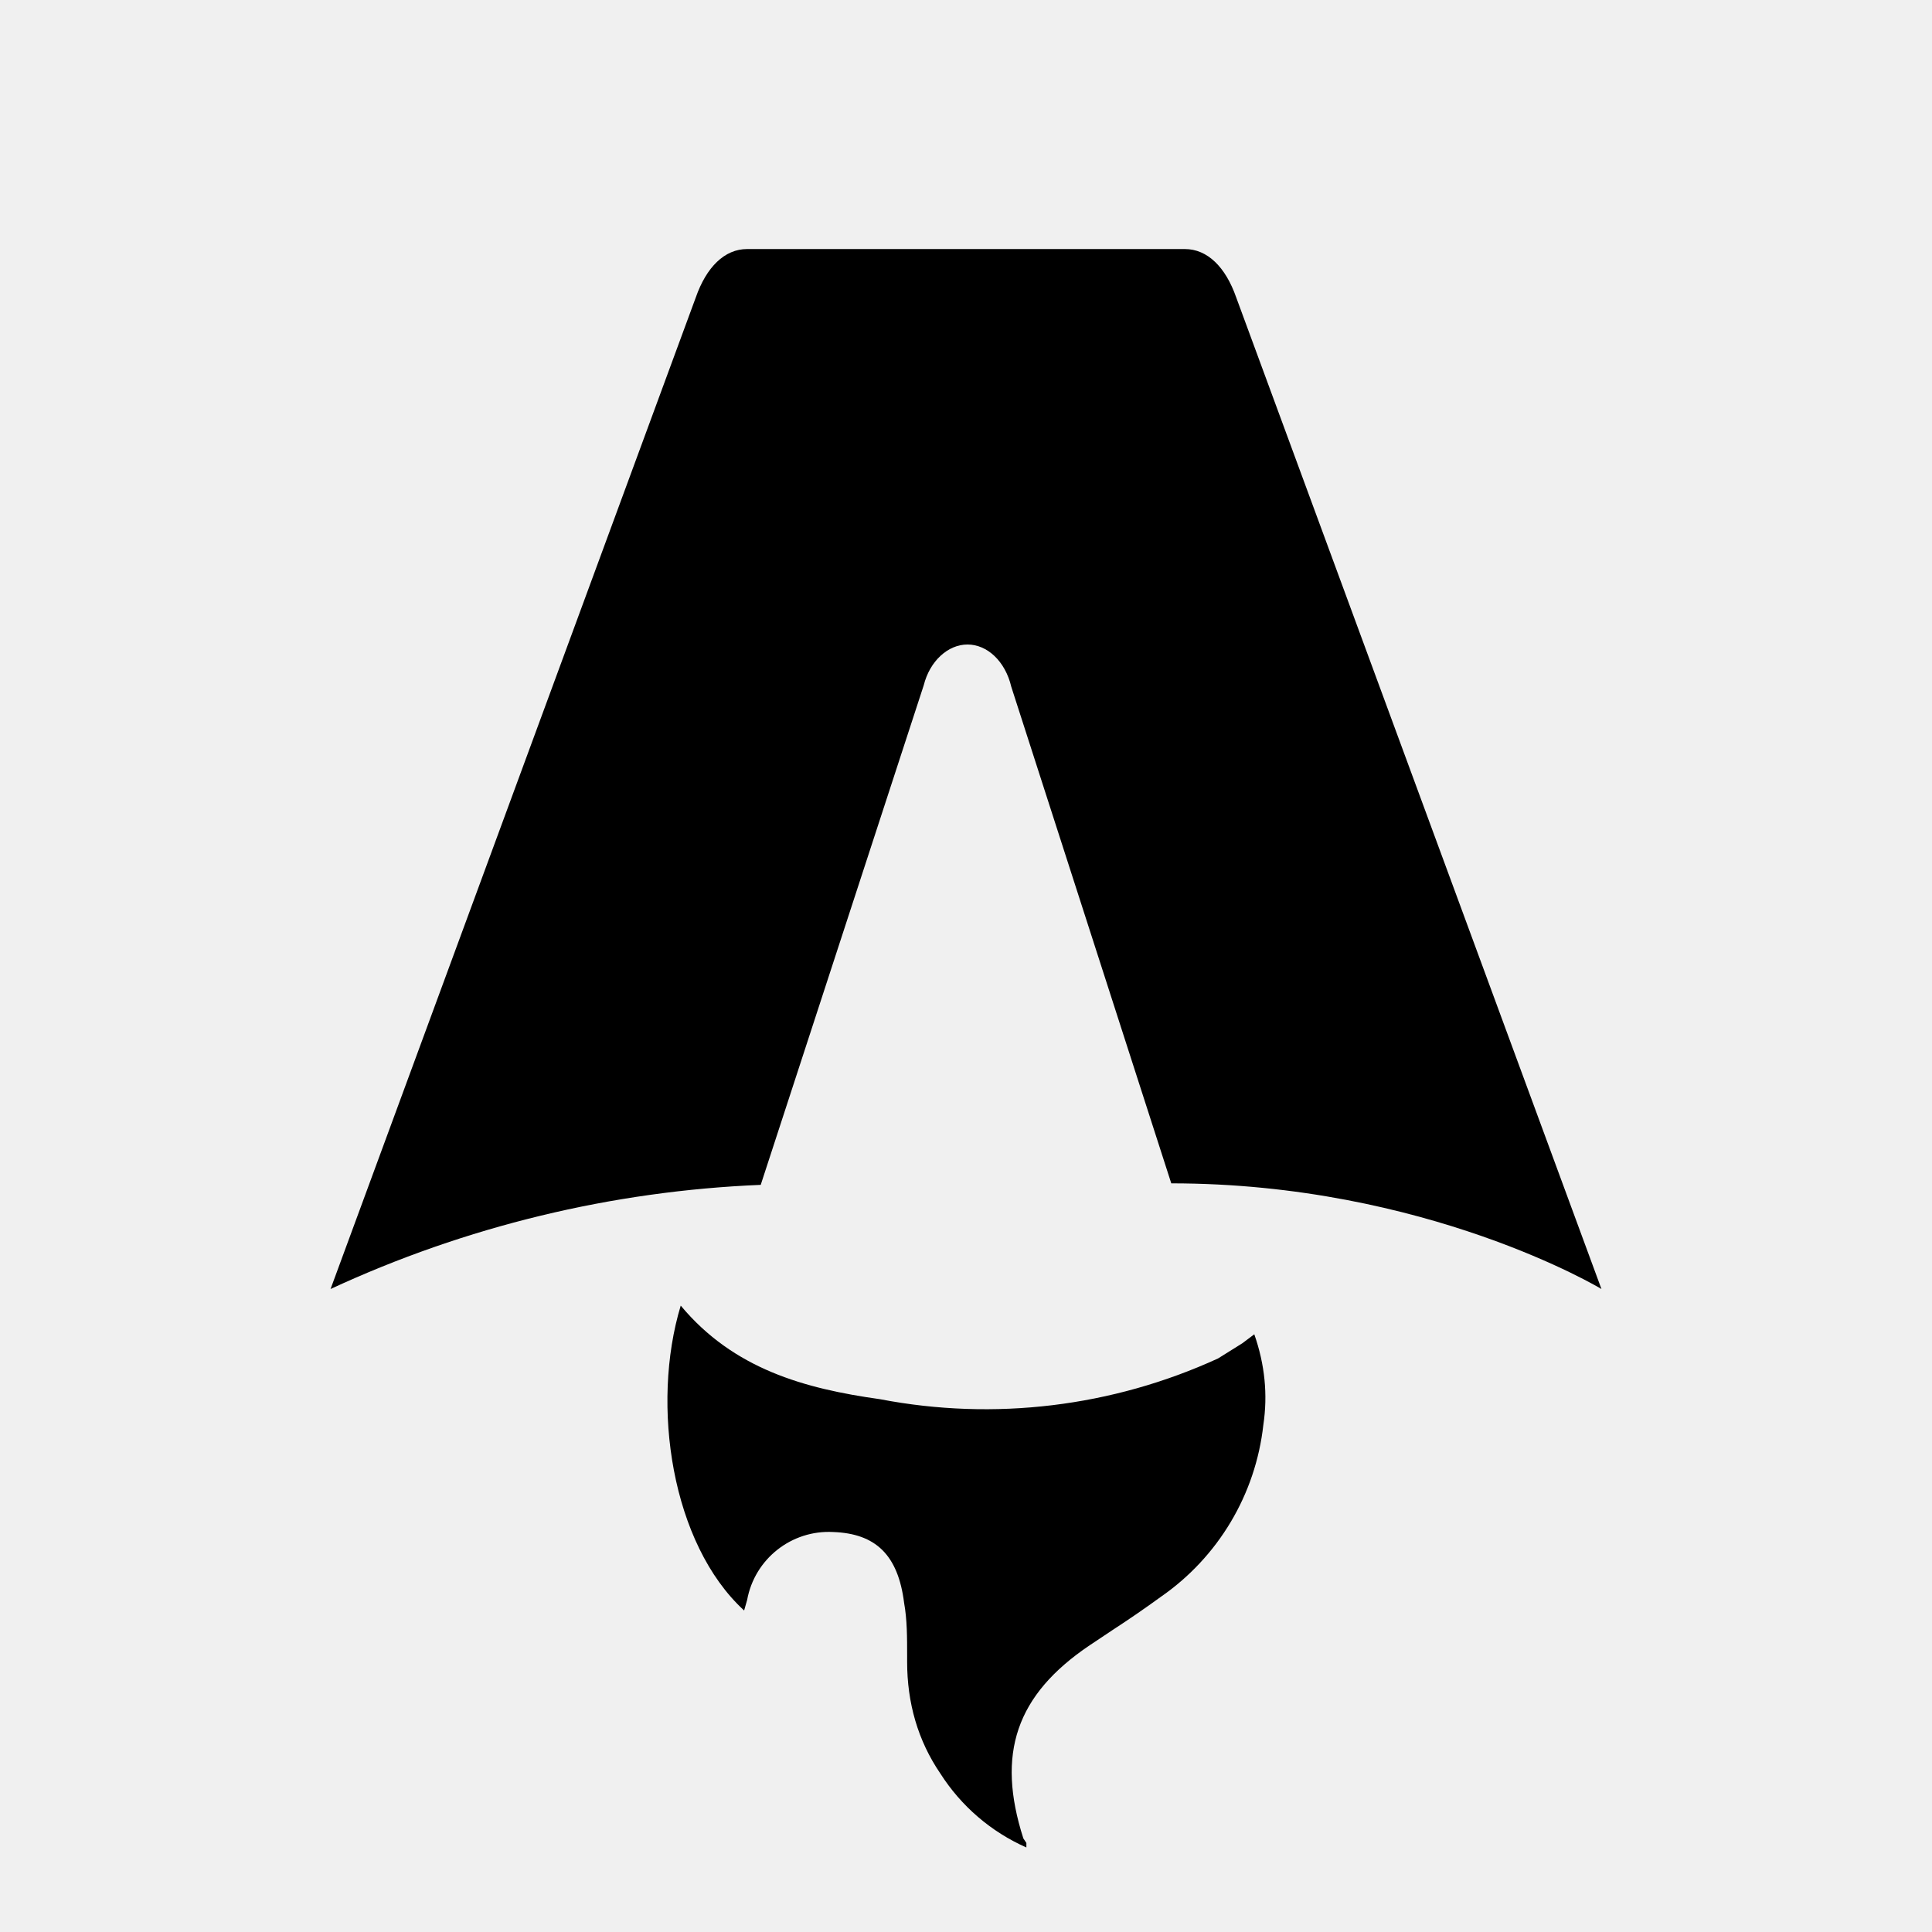
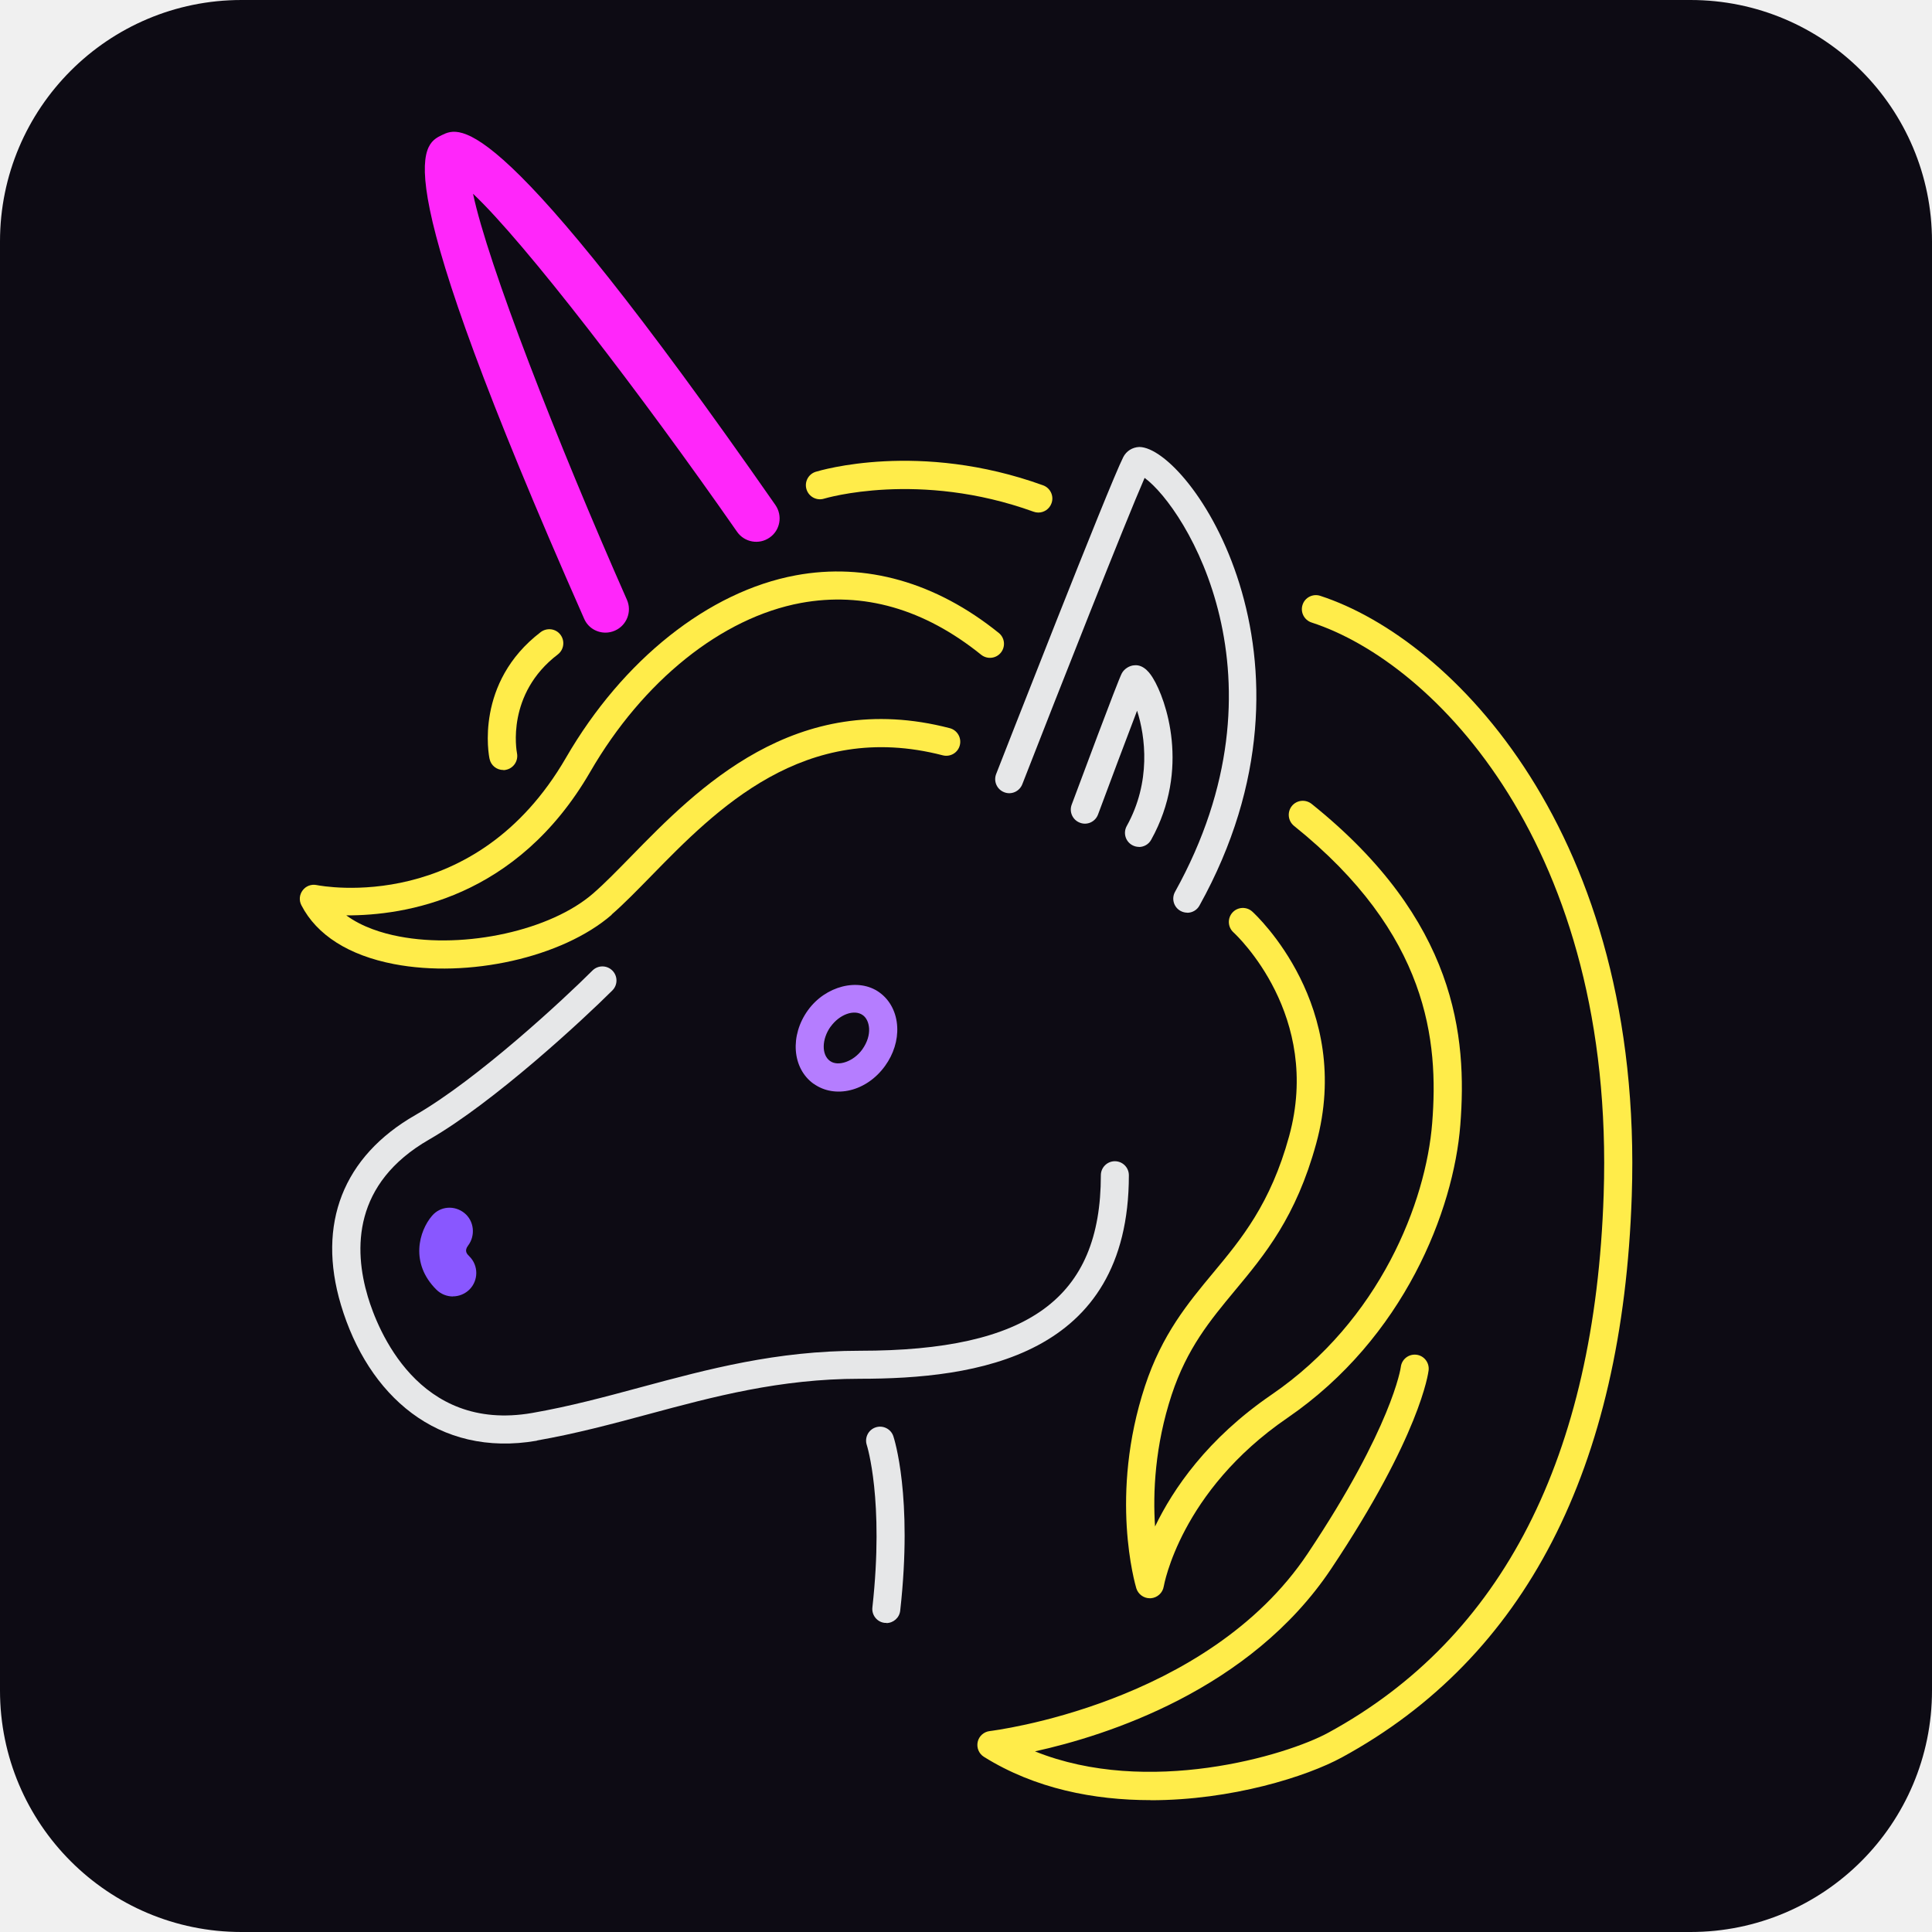
- <svg xmlns="http://www.w3.org/2000/svg" fill="none" viewBox="0 0 128 128">
-   <path d="M50.4 78.5a75.1 75.1 0 0 0-28.5 6.9l24.2-65.7c.7-2 1.9-3.2 3.4-3.2h29c1.5 0 2.7 1.2 3.4 3.2l24.2 65.7s-11.6-7-28.5-7L67 45.5c-.4-1.7-1.6-2.8-2.9-2.8-1.3 0-2.5 1.1-2.9 2.7L50.4 78.5Zm-1.1 28.2Zm-4.2-20.2c-2 6.6-.6 15.8 4.2 20.2a17.5 17.5 0 0 1 .2-.7 5.5 5.5 0 0 1 5.7-4.5c2.8.1 4.3 1.5 4.7 4.7.2 1.1.2 2.3.2 3.5v.4c0 2.7.7 5.2 2.2 7.4a13 13 0 0 0 5.7 4.9v-.3l-.2-.3c-1.8-5.6-.5-9.5 4.4-12.8l1.5-1a73 73 0 0 0 3.2-2.2 16 16 0 0 0 6.8-11.4c.3-2 .1-4-.6-6l-.8.6-1.6 1a37 37 0 0 1-22.4 2.7c-5-.7-9.7-2-13.2-6.2Z" />
-   <style>
-         path { fill: #000; }
-         @media (prefers-color-scheme: dark) {
-             path { fill: #FFF; }
-         }
-     </style>
+ <svg xmlns="http://www.w3.org/2000/svg" viewBox="0 0 32 32">
+   <rect width="32" height="32" rx="4" fill="#0d0b14" />
+   <svg id="unicorn" data-name="unicorn" viewBox="0 0 200 200">
+     <defs>
+       <style>
+                 .yellow {
+                     fill: #ffec4a;
+                 }
+ 
+                 .purple {
+                     fill: #8957ff;
+                 }
+ 
+                 .violet {
+                     fill: #b57dff;
+                 }
+ 
+                 .pink {
+                     fill: #ff26fa;
+                 }
+ 
+                 .white {
+                     fill: #e6e7e8;
+                 }
+             </style>
+     </defs>
+     <path class="purple" d="M46.88,134.2c.62,0,1.24-.24,1.72-.71.94-.95.94-2.48,0-3.42-.25-.25-.57-.56-.15-1.12.79-1.04.64-2.56-.38-3.38-1.02-.82-2.48-.72-3.34.28-1.34,1.56-2.33,4.89.44,7.65.47.47,1.1.71,1.72.71Z" />
+     <path class="pink" d="M62.68,65.49c.33,0,.66-.07.98-.21,1.22-.54,1.78-1.97,1.24-3.19-7.26-16.43-14.42-34.83-15.93-42.03,5.36,5.04,17.41,20.75,27.33,34.99.76,1.09,2.27,1.37,3.37.6,1.1-.76,1.36-2.27.6-3.37C51.6,11.13,47.66,13.06,45.75,13.98c-2.13,1.03-6.1,2.96,14.72,50.07.39.91,1.28,1.44,2.21,1.44Z" />
+     <path class="yellow" d="M63.31,94.68c1.27-1.1,2.63-2.5,4.13-4.03,6.67-6.83,15.83-16.17,30.15-12.46.78.2,1.57-.26,1.77-1.04.2-.78-.27-1.57-1.04-1.77-15.98-4.16-26.2,6.32-32.96,13.24-1.44,1.47-2.74,2.81-3.96,3.87-4.39,3.82-13.22,5.77-20.09,4.45-1.73-.33-3.82-.97-5.46-2.18,5.98.02,17.63-1.71,25.25-14.86,5.46-9.43,13.61-15.96,21.8-17.48,6.47-1.19,12.76.6,18.67,5.36.63.5,1.54.4,2.04-.22.5-.62.41-1.54-.22-2.04-6.5-5.24-13.77-7.31-21.02-5.96-9.01,1.67-17.9,8.73-23.78,18.88-9.41,16.25-25.15,13.31-25.82,13.18-.54-.11-1.11.1-1.44.55-.34.45-.39,1.04-.13,1.54,1.59,3.09,4.91,5.19,9.58,6.09,7.68,1.48,17.42-.66,22.55-5.11Z" />
+     <path class="yellow" d="M52.09,79.72c.1,0,.2,0,.29-.03.78-.16,1.29-.92,1.14-1.71-.05-.25-1.14-6.14,4.22-10.23.64-.49.76-1.4.28-2.04s-1.39-.76-2.04-.28c-6.85,5.23-5.38,12.81-5.3,13.13.14.68.74,1.15,1.42,1.15Z" />
+     <path class="yellow" d="M107.49,53.06c.59,0,1.15-.37,1.36-.96.28-.75-.12-1.59-.87-1.86-12.83-4.64-23.1-1.53-23.54-1.4-.76.24-1.19,1.05-.95,1.82.24.77,1.06,1.2,1.82.96.1-.03,9.82-2.94,21.68,1.35.16.06.33.09.5.09Z" />
+     <path class="yellow" d="M119.03,165.45s.06,0,.1,0c.67-.05,1.23-.55,1.34-1.22.02-.1,1.71-9.85,12.79-17.44,12.11-8.3,17.22-21.52,17.91-30.32.72-9.16-.38-21.21-15.39-33.25-.63-.5-1.54-.41-2.05.22-.5.63-.4,1.54.22,2.05,13.95,11.19,14.98,22.32,14.31,30.76-.64,8.16-5.38,20.43-16.65,28.14-6.63,4.54-10.17,9.75-12.04,13.63-.23-3.5-.02-8.34,1.72-13.63,1.59-4.82,3.99-7.71,6.52-10.76,3.13-3.76,6.36-7.65,8.44-15.24,3.9-14.23-6.18-23.63-6.61-24.02-.59-.54-1.51-.5-2.05.09-.54.59-.5,1.51.09,2.05.38.35,9.19,8.63,5.77,21.11-1.92,6.99-4.94,10.63-7.87,14.15-2.6,3.13-5.29,6.36-7.05,11.71-3.73,11.32-1.01,20.55-.9,20.94.19.61.76,1.03,1.39,1.03Z" />
+     <path class="yellow" d="M119.11,186.36c8.4,0,16.16-2.45,19.81-4.44,18.96-10.33,29.06-29.89,30-58.13,1.25-37.47-18.6-57.67-32.25-62.11-.76-.25-1.59.17-1.83.93-.25.76.17,1.58.93,1.83,12.81,4.16,31.44,23.38,30.24,59.24-.9,27.14-10.49,45.87-28.49,55.68-4.39,2.4-18.73,6.64-30.38,1.94,7.38-1.62,22.27-6.34,30.65-18.88,9.23-13.82,10.07-20.3,10.1-20.57.09-.8-.48-1.52-1.27-1.61-.81-.09-1.52.48-1.61,1.28,0,.05-.89,6.2-9.63,19.29-10.45,15.66-32.69,18.36-32.92,18.39-.61.07-1.12.52-1.25,1.12-.13.6.12,1.22.65,1.55,5.3,3.31,11.43,4.48,17.25,4.48Z" />
+     <path class="violet" d="M84.23,112.2c-2.25-1.61-2.47-5.02-.6-7.61,1.82-2.54,5.25-3.41,7.4-1.86,1.11.79,1.78,2.1,1.85,3.58.07,1.38-.38,2.81-1.25,4.02-1.93,2.69-5.23,3.42-7.4,1.86ZM85.98,106.28c-.92,1.29-.95,2.91-.06,3.55.85.62,2.46.04,3.34-1.19,1.1-1.54.77-3.05.06-3.55-.88-.64-2.42-.09-3.34,1.2Z" />
+     <path class="white" d="M55.58,149.12c4.01-.7,7.85-1.73,11.57-2.73,6.68-1.8,13.59-3.66,21.85-3.66,11.96,0,27.86-2.18,27.86-21.07,0-.8-.65-1.45-1.45-1.45s-1.45.65-1.45,1.45c0,12.73-7.46,18.17-24.95,18.17-8.65,0-15.74,1.91-22.61,3.76-3.82,1.03-7.42,2-11.31,2.68-11.82,2.05-16.01-8.69-17.01-12.03-1.47-4.92-1.55-11.74,6.35-16.28,6.76-3.89,15.98-12.46,18.96-15.43.57-.57.57-1.49,0-2.06-.57-.57-1.49-.57-2.06,0-2.9,2.9-11.86,11.24-18.35,14.97-7.46,4.28-10.19,11.26-7.69,19.63,2.8,9.39,10.02,15.85,20.29,14.07Z" />
+     <path class="white" d="M91.75,168.02c.73,0,1.36-.55,1.44-1.29,1.32-11.82-.63-17.8-.71-18.05-.25-.76-1.08-1.17-1.83-.92-.76.25-1.17,1.07-.92,1.83.02.06,1.81,5.7.58,16.81-.09.8.49,1.52,1.28,1.6.06,0,.11,0,.17,0Z" />
+     <path class="white" d="M122.9,94.49c.51,0,1.01-.27,1.27-.75,14.2-25.56-1.09-47.42-6.23-47.47-.72.03-1.34.42-1.66,1.05-1.47,2.88-12.68,31.59-13.16,32.81-.29.75.08,1.59.83,1.88.74.3,1.59-.08,1.88-.83,3.7-9.49,10.71-27.26,12.66-31.71,4.27,3.13,15.39,20.81,3.15,42.85-.39.7-.14,1.59.57,1.98.22.12.47.18.7.18Z" />
+     <path class="white" d="M117.9,87.68c.51,0,1.01-.27,1.27-.75,4.08-7.34,1.52-14.56.19-16.72-.23-.38-.9-1.44-1.92-1.34-.52.02-1.08.38-1.32.85-.46.9-4.39,11.47-5.18,13.58-.28.75.1,1.59.86,1.87.75.29,1.59-.1,1.87-.86,1.2-3.23,2.94-7.87,4.04-10.74.86,2.66,1.47,7.36-1.07,11.94-.39.7-.14,1.59.57,1.98.22.12.46.18.7.18Z" />
+   </svg>
</svg>
